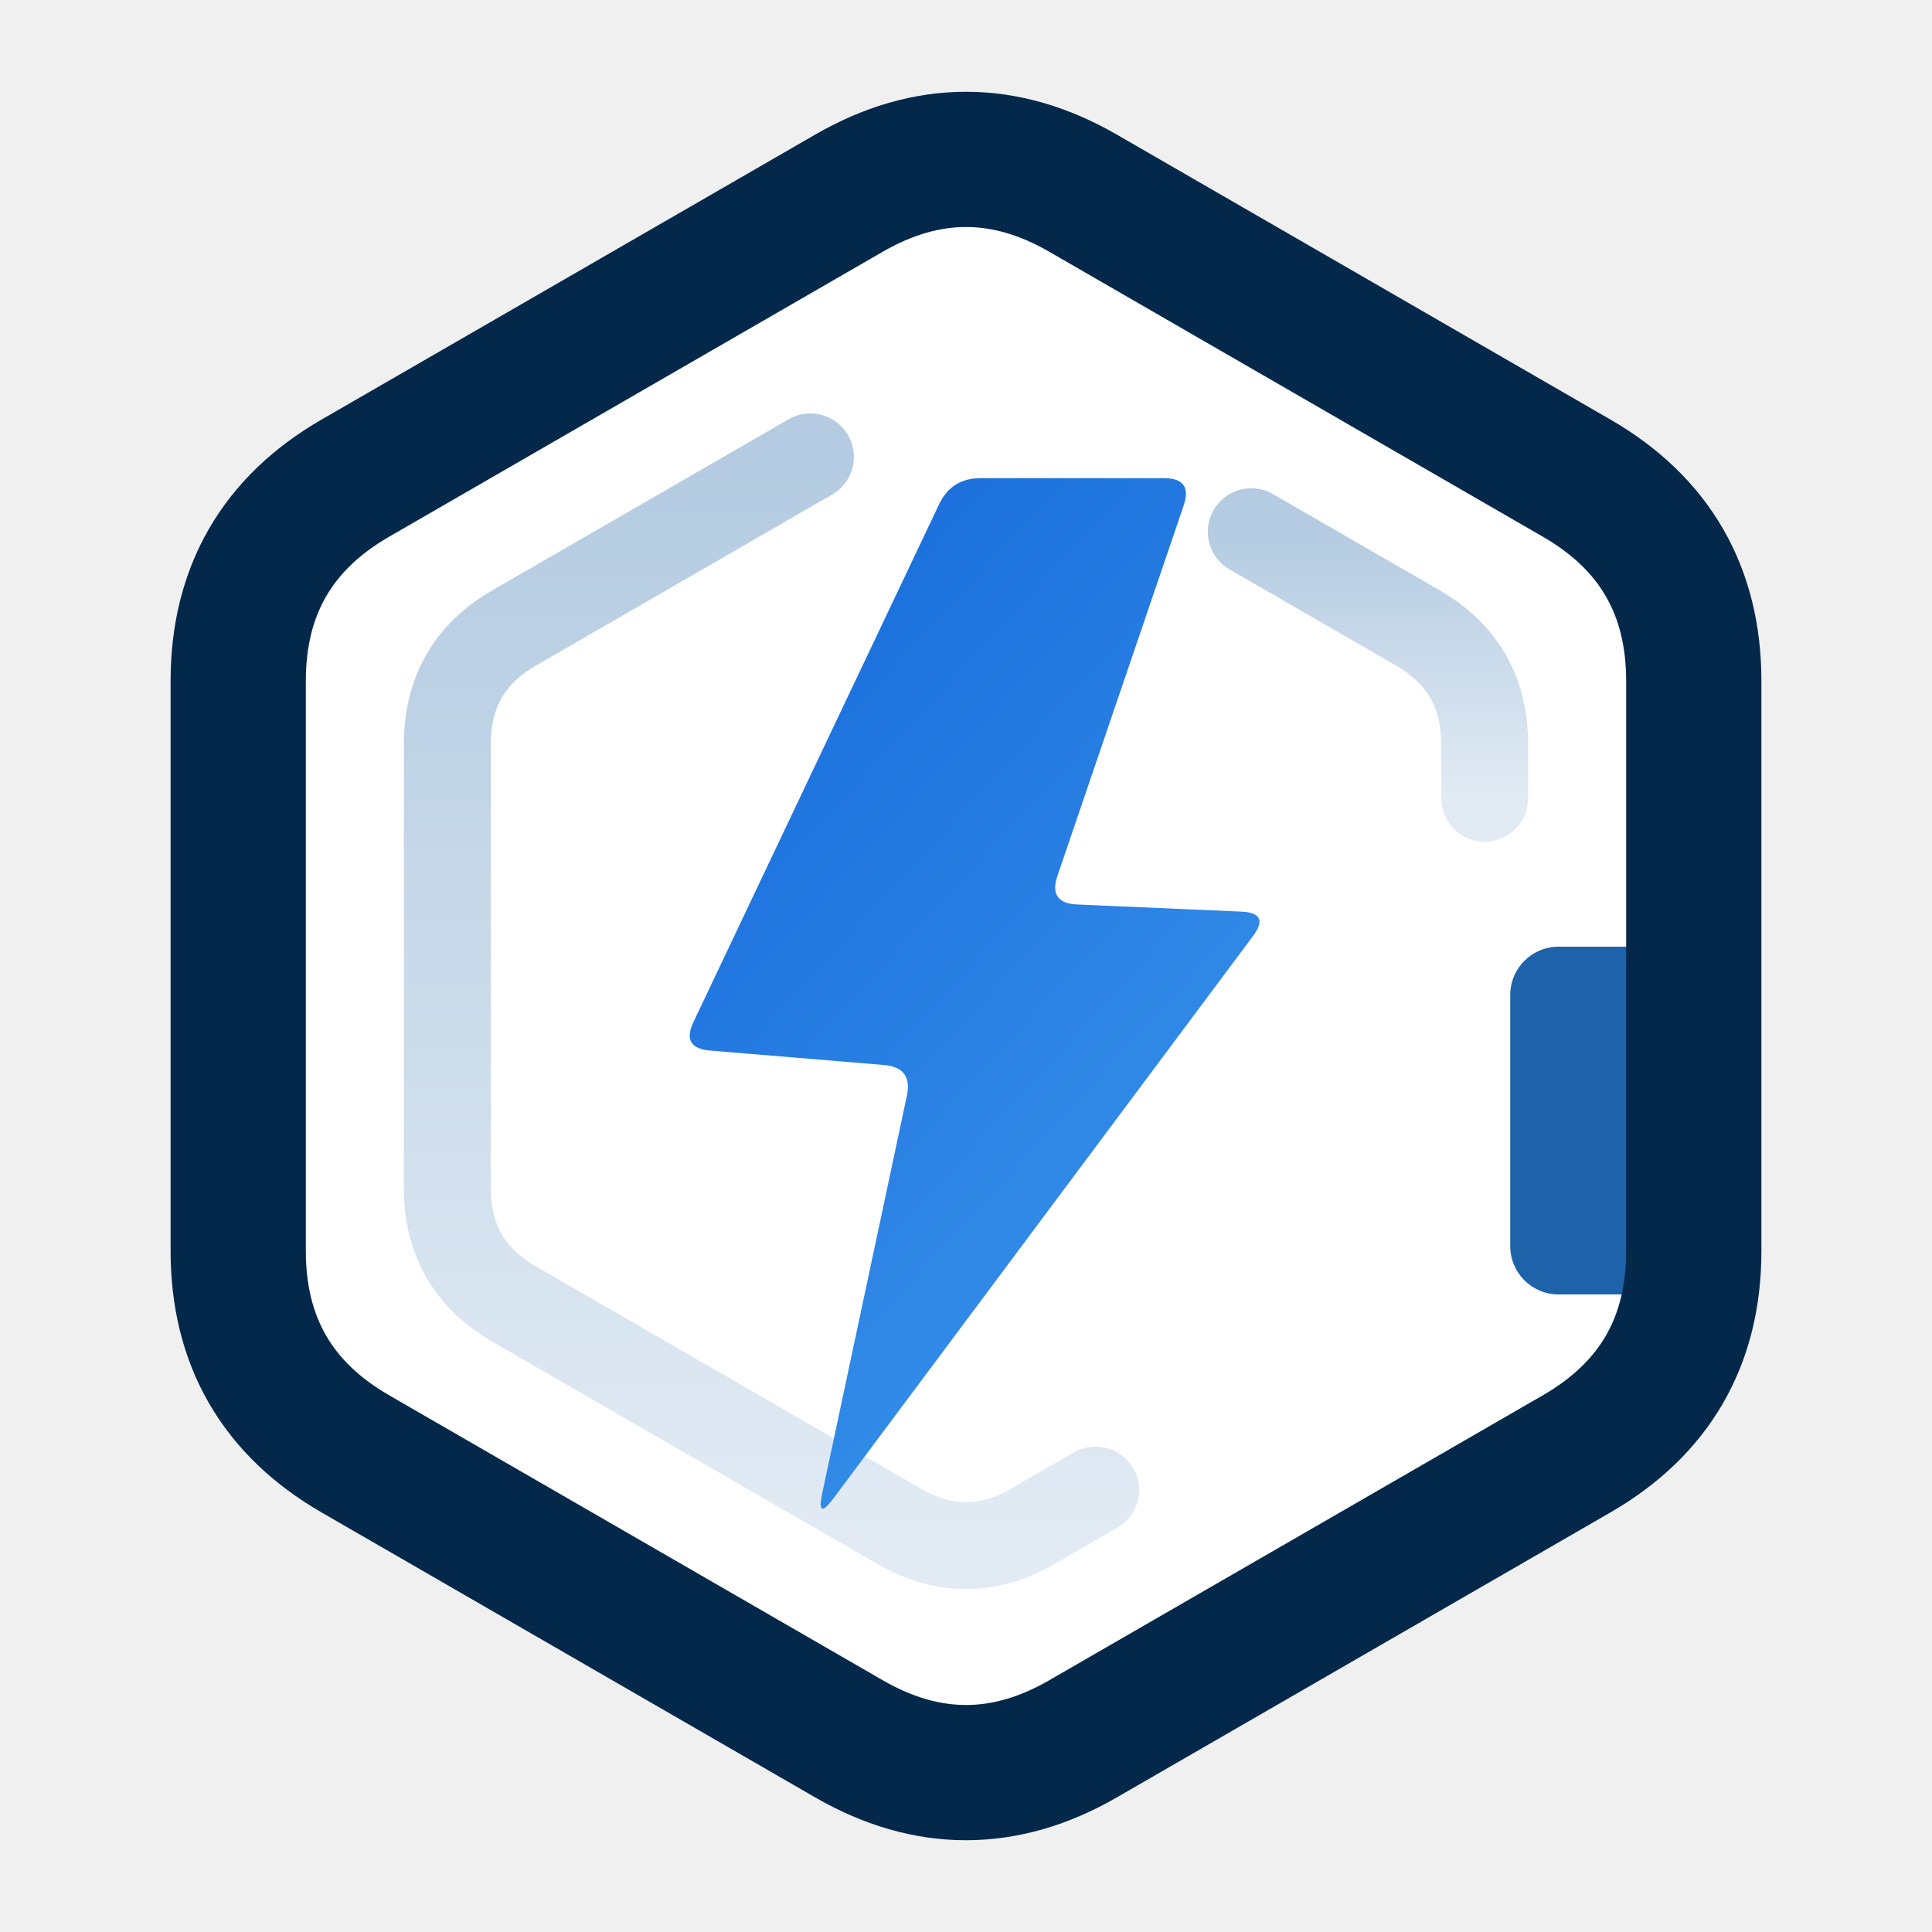
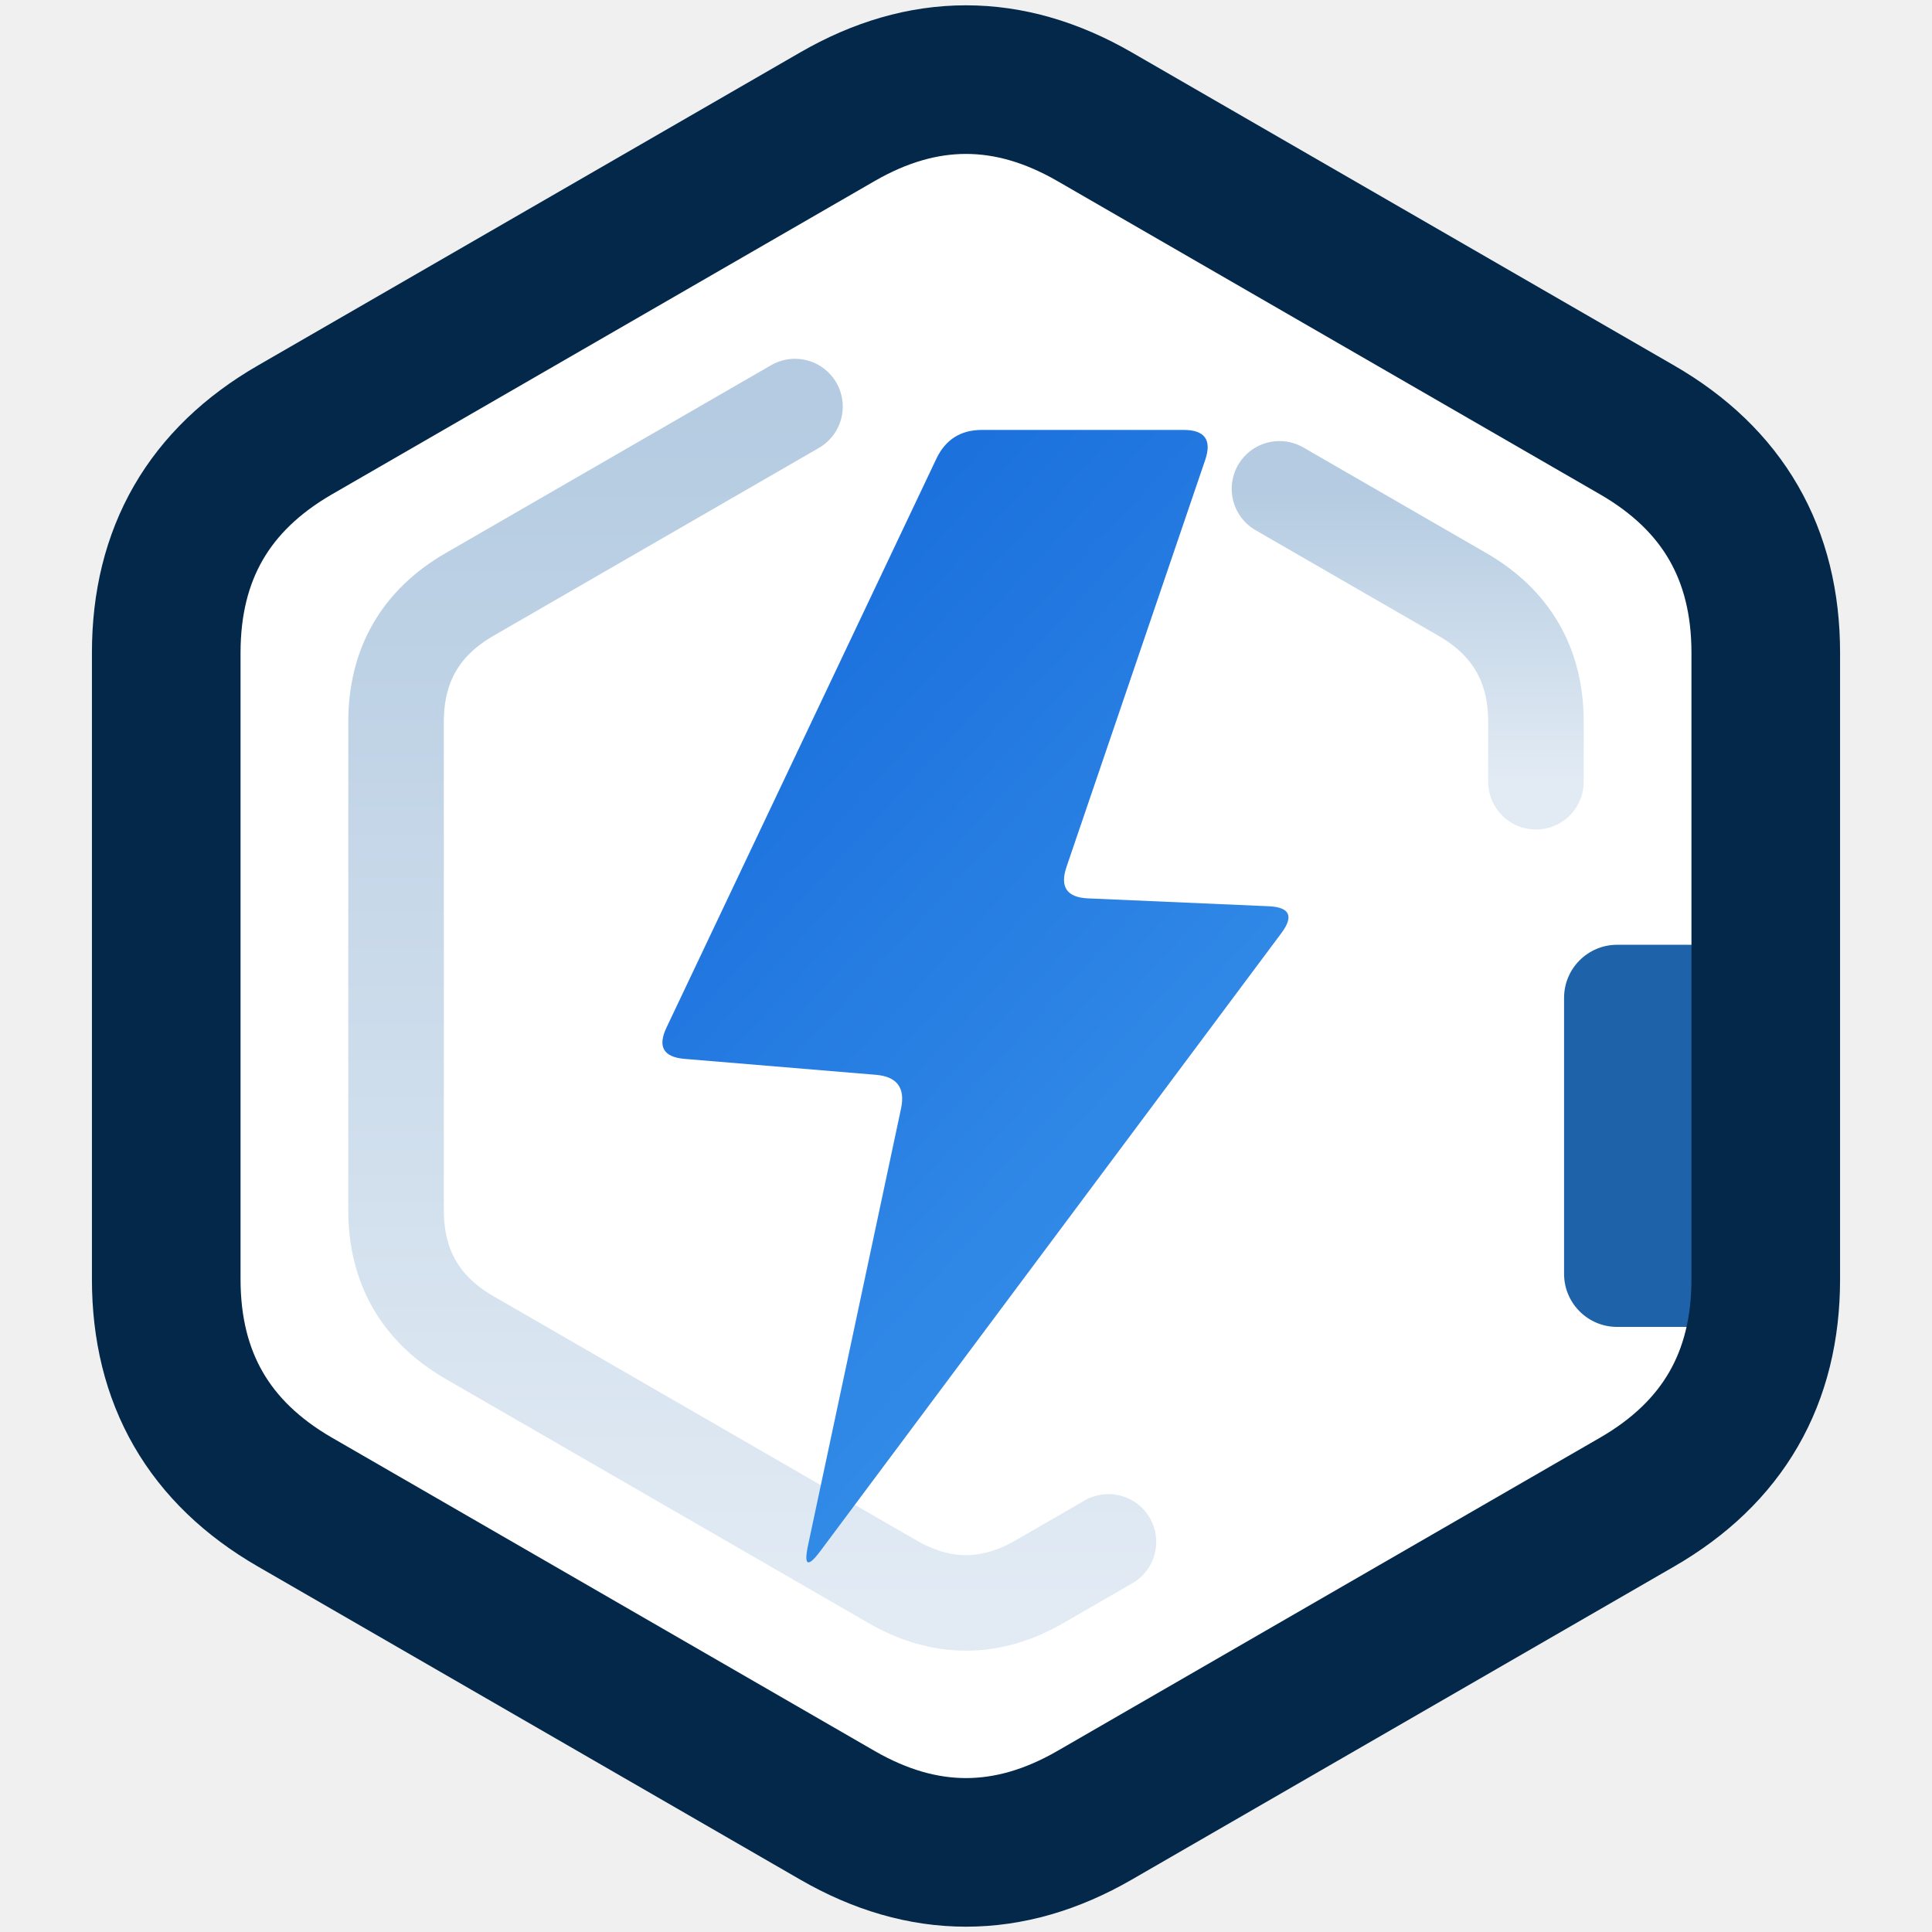
- <svg xmlns="http://www.w3.org/2000/svg" viewBox="0 0 200 200" role="img">
+ <svg xmlns="http://www.w3.org/2000/svg" viewBox="9 9 182 182" role="img">
  <defs>
    <linearGradient id="inner" x1="0" y1="0" x2="0" y2="1">
      <stop offset="0" stop-color="#b4cbe1" />
      <stop offset="1" stop-color="#e2ebf4" />
    </linearGradient>
    <linearGradient id="bolt" x1="0" y1="0" x2="0.6" y2="1">
      <stop offset="0" stop-color="#1468d9" />
      <stop offset="1" stop-color="#3891ea" />
    </linearGradient>
  </defs>
  <path d="M87.88 20Q100 13 112.12 20L163.22 49.5Q175.34 56.5 175.34 70.5L175.34 129.5Q175.34 143.5 163.22 150.5L112.12 180Q100 187 87.88 180L36.78 150.5Q24.66 143.5 24.66 129.5L24.66 70.5Q24.66 56.5 36.78 49.5Z" fill="#fff" />
  <path d="M83.89 47.3L53.23 65Q46.31 69 46.31 77L46.31 123Q46.31 131 53.23 135L93.07 158Q100 162 106.93 158L113.42 154.25" fill="none" stroke="url(#inner)" stroke-width="9" stroke-linecap="round" />
  <path d="M129.53 55.05L146.77 65Q153.69 69 153.69 77L153.69 82.64" fill="none" stroke="url(#inner)" stroke-width="9" stroke-linecap="round" />
  <rect x="156.34" y="98" width="20" height="36" rx="5" fill="#1e63a9" />
  <path d="M87.88 20Q100 13 112.12 20L163.22 49.5Q175.34 56.5 175.34 70.5L175.34 129.5Q175.34 143.5 163.22 150.5L112.12 180Q100 187 87.88 180L36.78 150.5Q24.66 143.5 24.66 129.5L24.66 70.5Q24.66 56.5 36.78 49.5Z" fill="none" stroke="#03284a" stroke-width="14" />
  <path d="M97.21 52.21Q98.5 49.5 101.5 49.5L120.5 49.5Q123.5 49.5 122.53 52.34L109.47 90.66Q108.5 93.5 111.5 93.63L128.5 94.37Q131.5 94.5 129.71 96.9L86.29 155.1Q84.5 157.5 85.12 154.57L93.88 113.43Q94.5 110.5 91.51 110.25L73.49 108.75Q70.5 108.5 71.79 105.79Z" fill="url(#bolt)" />
</svg>
